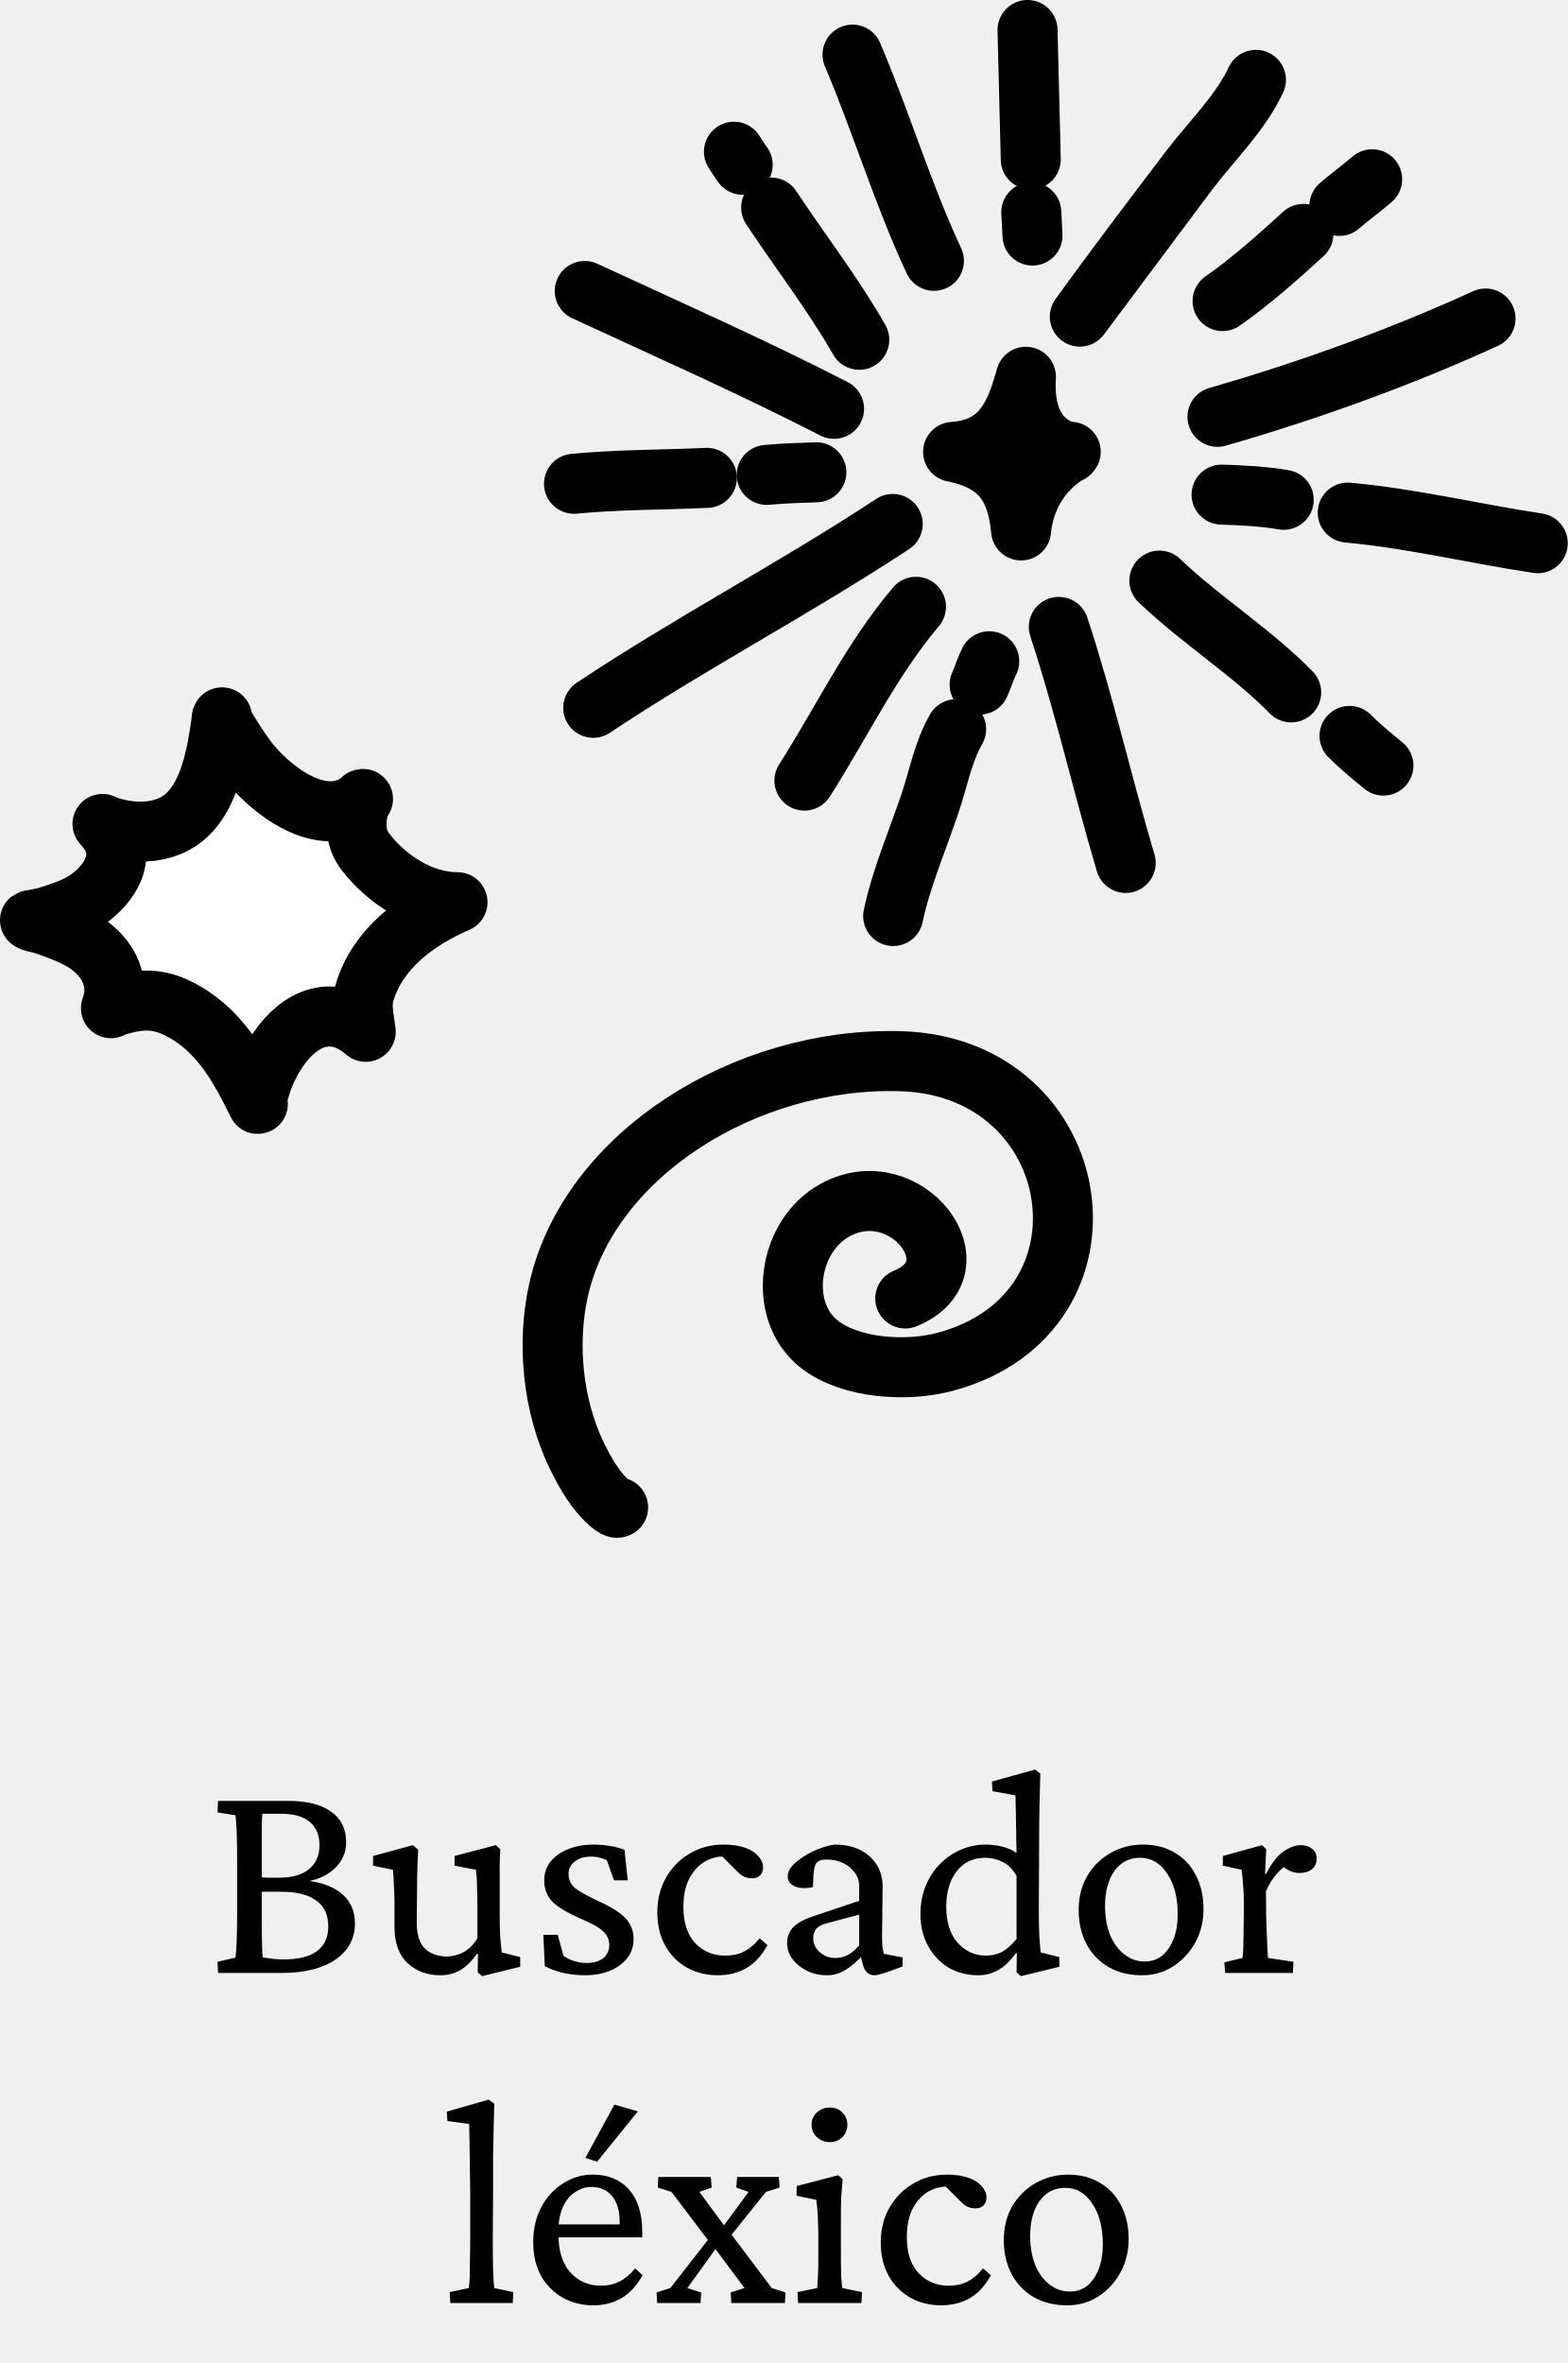
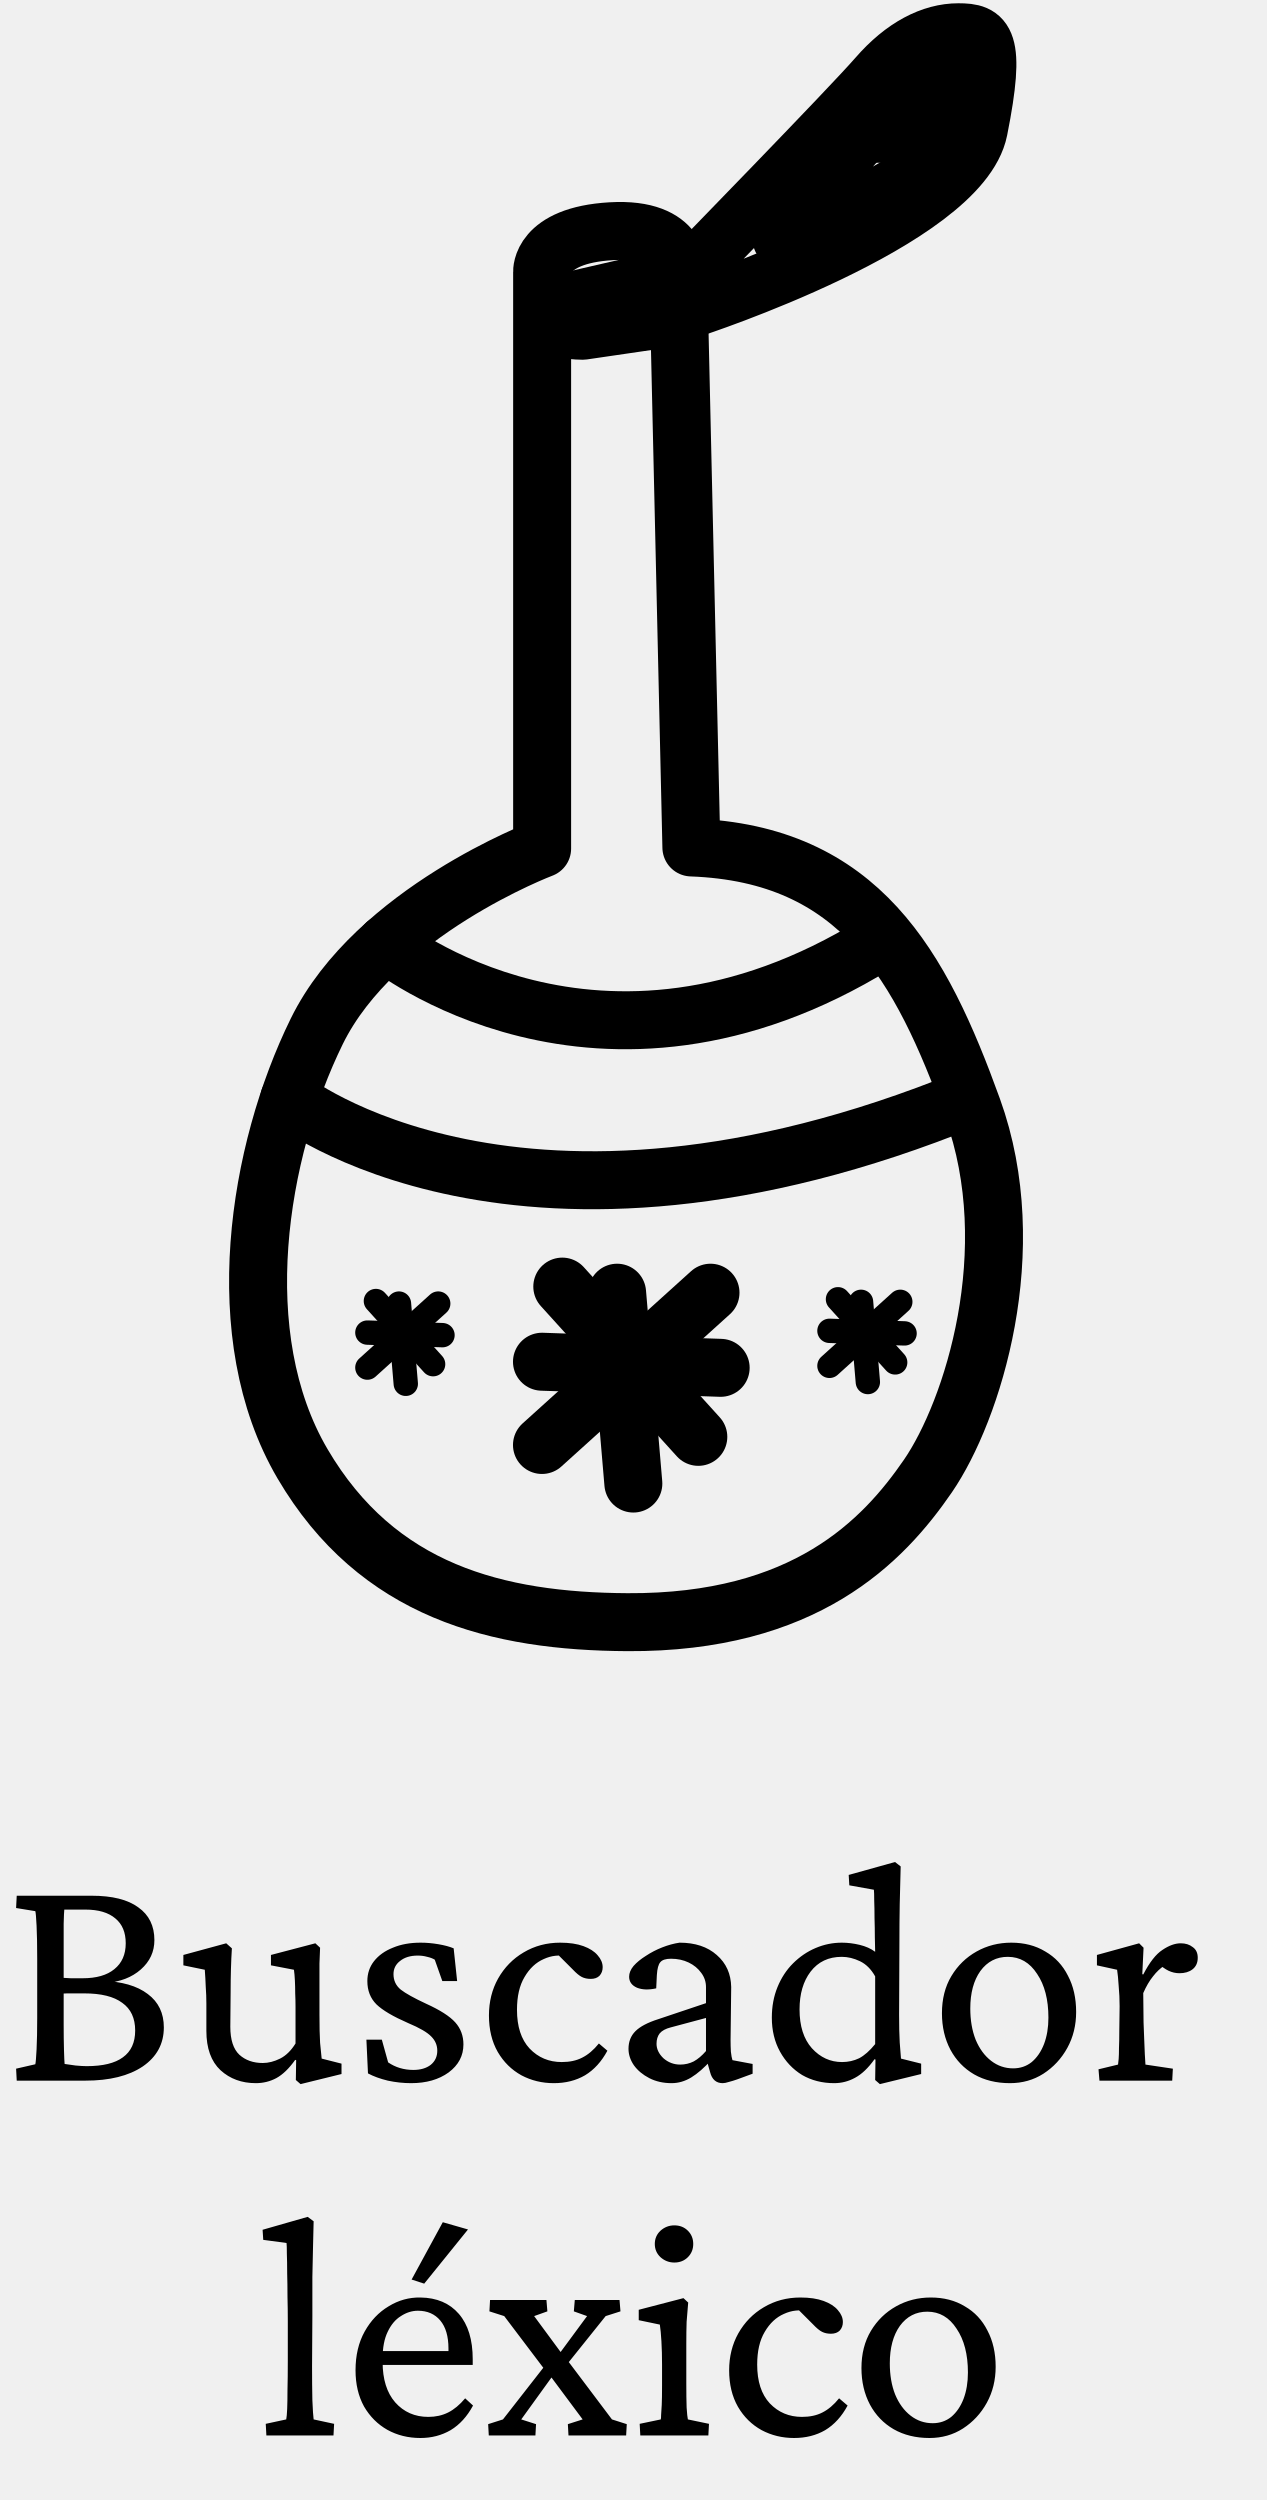
- <svg xmlns="http://www.w3.org/2000/svg" width="209" height="315" viewBox="0 0 209 315" fill="none">
-   <path d="M31.379 260.969C31.431 260.76 31.483 260.148 31.535 259.133C31.587 258.091 31.613 256.789 31.613 255.227V247.883C31.613 246.19 31.587 244.823 31.535 243.781C31.483 242.74 31.431 242.141 31.379 241.984L28.996 241.594L29.074 240.07H38.371C40.923 240.07 42.85 240.552 44.152 241.516C45.48 242.453 46.145 243.807 46.145 245.578C46.145 247.01 45.585 248.221 44.465 249.211C43.345 250.201 41.887 250.76 40.09 250.891L39.621 250.617C42.095 250.695 43.996 251.242 45.324 252.258C46.652 253.247 47.316 254.628 47.316 256.398C47.316 258.43 46.444 260.044 44.699 261.242C42.954 262.414 40.585 263 37.59 263H29.074L28.996 261.516L31.379 260.969ZM34.895 256.086C34.895 257.232 34.908 258.273 34.934 259.211C34.96 260.122 34.986 260.695 35.012 260.93C35.35 260.982 35.806 261.047 36.379 261.125C36.952 261.177 37.408 261.203 37.746 261.203C39.751 261.203 41.249 260.839 42.238 260.109C43.254 259.38 43.762 258.273 43.762 256.789C43.762 255.253 43.228 254.107 42.16 253.352C41.118 252.57 39.543 252.18 37.434 252.18C36.444 252.18 35.754 252.18 35.363 252.18C34.999 252.18 34.673 252.206 34.387 252.258V250.227C34.882 250.253 35.35 250.279 35.793 250.305C36.236 250.305 36.717 250.305 37.238 250.305C38.957 250.305 40.272 249.927 41.184 249.172C42.121 248.417 42.59 247.349 42.59 245.969C42.59 244.615 42.16 243.586 41.301 242.883C40.441 242.154 39.204 241.789 37.59 241.789H34.973C34.947 241.971 34.921 242.557 34.895 243.547C34.895 244.536 34.895 245.643 34.895 246.867V256.086ZM66.887 260.266L69.348 260.891V262.18L64.269 263.43L63.684 262.922L63.723 260.461L63.605 260.422C62.85 261.49 62.069 262.245 61.262 262.688C60.48 263.104 59.634 263.312 58.723 263.312C56.978 263.312 55.52 262.779 54.348 261.711C53.176 260.617 52.59 258.99 52.59 256.828V253.469C52.59 252.74 52.564 252.036 52.512 251.359C52.486 250.656 52.447 249.953 52.395 249.25L49.738 248.703V247.414L55.051 245.969L55.754 246.594C55.702 247.401 55.663 248.26 55.637 249.172C55.611 250.083 55.598 251.034 55.598 252.023L55.559 256.32C55.559 257.935 55.936 259.094 56.691 259.797C57.447 260.474 58.41 260.812 59.582 260.812C60.285 260.812 61.001 260.63 61.73 260.266C62.46 259.901 63.098 259.276 63.645 258.391V253.859C63.645 253.286 63.632 252.727 63.605 252.18C63.605 251.607 63.592 251.073 63.566 250.578C63.54 250.057 63.501 249.615 63.449 249.25L60.598 248.703V247.414L66.106 245.969L66.691 246.516C66.665 247.245 66.639 247.896 66.613 248.469C66.613 249.042 66.613 249.615 66.613 250.188C66.613 250.734 66.613 251.359 66.613 252.062V254.836C66.613 256.268 66.639 257.427 66.691 258.312C66.769 259.172 66.835 259.823 66.887 260.266ZM77.981 263.312C77.017 263.312 76.053 263.208 75.09 263C74.126 262.766 73.306 262.466 72.629 262.102L72.434 257.922H74.348L75.129 260.734C76.04 261.359 77.082 261.672 78.254 261.672C79.139 261.672 79.856 261.464 80.402 261.047C80.949 260.604 81.223 260.018 81.223 259.289C81.223 258.612 80.975 258.026 80.481 257.531C79.986 257.01 79.022 256.451 77.59 255.852C75.741 255.044 74.439 254.276 73.684 253.547C72.928 252.792 72.551 251.828 72.551 250.656C72.551 249.719 72.824 248.898 73.371 248.195C73.944 247.466 74.725 246.906 75.715 246.516C76.704 246.099 77.85 245.891 79.152 245.891C79.882 245.891 80.624 245.956 81.379 246.086C82.134 246.216 82.759 246.385 83.254 246.594L83.684 250.656H81.848L80.91 248C80.65 247.844 80.337 247.727 79.973 247.648C79.608 247.544 79.217 247.492 78.801 247.492C77.889 247.492 77.16 247.714 76.613 248.156C76.066 248.573 75.793 249.12 75.793 249.797C75.793 250.578 76.092 251.216 76.691 251.711C77.29 252.18 78.345 252.766 79.856 253.469C81.574 254.25 82.772 255.018 83.449 255.773C84.126 256.529 84.465 257.44 84.465 258.508C84.465 259.914 83.853 261.073 82.629 261.984C81.405 262.87 79.856 263.312 77.981 263.312ZM95.676 263.312C94.217 263.312 92.876 262.987 91.652 262.336C90.428 261.659 89.452 260.695 88.723 259.445C87.993 258.169 87.629 256.659 87.629 254.914C87.629 253.221 88.007 251.698 88.762 250.344C89.543 248.964 90.598 247.883 91.926 247.102C93.28 246.294 94.79 245.891 96.457 245.891C97.603 245.891 98.566 246.034 99.348 246.32C100.129 246.607 100.715 246.984 101.105 247.453C101.522 247.922 101.73 248.417 101.73 248.938C101.73 249.354 101.6 249.706 101.34 249.992C101.079 250.253 100.715 250.383 100.246 250.383C99.829 250.383 99.465 250.305 99.152 250.148C98.84 249.992 98.462 249.68 98.019 249.211L96.027 247.219L97.434 247.609C96.392 247.375 95.389 247.479 94.426 247.922C93.462 248.339 92.668 249.081 92.043 250.148C91.418 251.19 91.106 252.544 91.106 254.211C91.106 256.294 91.626 257.896 92.668 259.016C93.736 260.135 95.064 260.695 96.652 260.695C97.642 260.695 98.488 260.513 99.191 260.148C99.921 259.784 100.611 259.198 101.262 258.391L102.316 259.289C101.587 260.643 100.663 261.659 99.543 262.336C98.423 262.987 97.134 263.312 95.676 263.312ZM110.285 263.312C109.243 263.312 108.319 263.104 107.512 262.688C106.704 262.271 106.066 261.737 105.598 261.086C105.155 260.435 104.934 259.758 104.934 259.055C104.934 258.169 105.22 257.44 105.793 256.867C106.366 256.294 107.303 255.799 108.605 255.383L114.543 253.391V251.398C114.543 250.747 114.348 250.161 113.957 249.641C113.566 249.094 113.046 248.664 112.395 248.352C111.743 248.039 111.014 247.883 110.207 247.883C109.556 247.883 109.113 248.026 108.879 248.312C108.645 248.573 108.501 249.107 108.449 249.914L108.371 251.555C107.434 251.763 106.639 251.737 105.988 251.477C105.337 251.19 105.012 250.734 105.012 250.109C105.012 249.667 105.194 249.224 105.559 248.781C105.949 248.339 106.457 247.922 107.082 247.531C107.707 247.115 108.384 246.763 109.113 246.477C109.842 246.19 110.559 245.995 111.262 245.891C113.189 245.891 114.725 246.398 115.871 247.414C117.043 248.43 117.642 249.758 117.668 251.398L117.59 257.961C117.59 258.456 117.603 258.938 117.629 259.406C117.681 259.875 117.746 260.227 117.824 260.461L120.324 260.93V262.141L118.41 262.844C118.046 262.974 117.707 263.078 117.395 263.156C117.082 263.26 116.822 263.312 116.613 263.312C115.806 263.312 115.285 262.857 115.051 261.945L114.621 260.422H115.207C114.348 261.385 113.514 262.115 112.707 262.609C111.926 263.078 111.118 263.312 110.285 263.312ZM111.34 261.008C111.939 261.008 112.499 260.878 113.02 260.617C113.54 260.331 114.048 259.901 114.543 259.328V255.227L110.168 256.398C109.543 256.555 109.087 256.802 108.801 257.141C108.54 257.479 108.41 257.909 108.41 258.43C108.41 259.081 108.697 259.68 109.27 260.227C109.868 260.747 110.559 261.008 111.34 261.008ZM136.105 263.43L135.52 262.922L135.559 260.383L135.441 260.344C134.66 261.438 133.853 262.206 133.02 262.648C132.212 263.091 131.353 263.312 130.441 263.312C128.957 263.312 127.629 262.974 126.457 262.297C125.311 261.594 124.4 260.63 123.723 259.406C123.046 258.182 122.707 256.776 122.707 255.188C122.707 253.807 122.941 252.544 123.41 251.398C123.879 250.253 124.517 249.276 125.324 248.469C126.158 247.635 127.095 246.997 128.137 246.555C129.178 246.112 130.259 245.891 131.379 245.891C132.108 245.891 132.85 245.982 133.605 246.164C134.361 246.346 134.999 246.633 135.52 247.023C135.52 246.555 135.507 245.943 135.48 245.188C135.48 244.432 135.467 243.651 135.441 242.844C135.441 242.01 135.428 241.281 135.402 240.656C135.402 240.005 135.389 239.562 135.363 239.328L132.316 238.781L132.238 237.492L137.98 235.891L138.684 236.438C138.632 238.052 138.592 239.615 138.566 241.125C138.54 242.635 138.527 244.211 138.527 245.852L138.488 254.836C138.488 256.164 138.514 257.31 138.566 258.273C138.645 259.211 138.697 259.875 138.723 260.266L141.223 260.891V262.18L136.105 263.43ZM131.418 260.695C132.173 260.695 132.876 260.539 133.527 260.227C134.178 259.888 134.842 259.302 135.52 258.469V250.07C135.025 249.185 134.4 248.56 133.645 248.195C132.889 247.831 132.134 247.648 131.379 247.648C129.738 247.648 128.449 248.26 127.512 249.484C126.6 250.682 126.145 252.245 126.145 254.172C126.145 256.229 126.652 257.831 127.668 258.977C128.71 260.122 129.96 260.695 131.418 260.695ZM152.238 263.312C150.546 263.312 149.061 262.948 147.785 262.219C146.535 261.49 145.559 260.474 144.855 259.172C144.152 257.844 143.801 256.333 143.801 254.641C143.801 252.87 144.191 251.333 144.973 250.031C145.754 248.729 146.796 247.714 148.098 246.984C149.4 246.255 150.832 245.891 152.395 245.891C154.009 245.891 155.415 246.255 156.613 246.984C157.837 247.688 158.775 248.69 159.426 249.992C160.103 251.268 160.441 252.766 160.441 254.484C160.441 256.125 160.077 257.609 159.348 258.938C158.618 260.266 157.629 261.333 156.379 262.141C155.155 262.922 153.775 263.312 152.238 263.312ZM152.629 261.477C153.514 261.477 154.283 261.216 154.934 260.695C155.585 260.148 156.092 259.406 156.457 258.469C156.822 257.505 157.004 256.411 157.004 255.188C157.004 252.948 156.535 251.138 155.598 249.758C154.686 248.352 153.475 247.648 151.965 247.648C150.559 247.648 149.426 248.234 148.566 249.406C147.733 250.578 147.316 252.128 147.316 254.055C147.316 255.513 147.538 256.802 147.98 257.922C148.449 259.042 149.087 259.914 149.895 260.539C150.702 261.164 151.613 261.477 152.629 261.477ZM163.332 263L163.215 261.594L165.637 261.008C165.663 260.878 165.689 260.643 165.715 260.305C165.741 259.966 165.754 259.51 165.754 258.938C165.78 258.365 165.793 257.661 165.793 256.828L165.832 253.781C165.832 252.922 165.793 252.076 165.715 251.242C165.663 250.409 165.598 249.745 165.52 249.25L163.02 248.703V247.414L168.254 245.969L168.801 246.516L168.645 249.797L168.762 249.836C169.543 248.326 170.337 247.31 171.145 246.789C171.952 246.242 172.707 245.969 173.41 245.969C174.009 245.969 174.504 246.125 174.895 246.438C175.311 246.724 175.52 247.167 175.52 247.766C175.52 248.391 175.298 248.872 174.855 249.211C174.439 249.523 173.905 249.68 173.254 249.68C172.785 249.68 172.329 249.576 171.887 249.367C171.47 249.159 171.066 248.872 170.676 248.508L171.379 248.742C170.884 249.055 170.415 249.497 169.973 250.07C169.53 250.617 169.126 251.307 168.762 252.141L168.801 255.773C168.827 256.424 168.853 257.102 168.879 257.805C168.905 258.508 168.931 259.146 168.957 259.719C168.983 260.266 169.009 260.695 169.035 261.008L172.434 261.516L172.355 263H163.332ZM60.031 307L59.953 305.555L62.492 305.008C62.544 304.747 62.583 304.318 62.609 303.719C62.635 303.12 62.648 302.326 62.648 301.336C62.675 300.346 62.688 299.135 62.688 297.703V292.82C62.688 291.831 62.675 290.815 62.648 289.773C62.648 288.732 62.635 287.755 62.609 286.844C62.609 285.906 62.596 285.112 62.57 284.461C62.57 283.784 62.557 283.341 62.531 283.133L59.641 282.742L59.562 281.492L65.148 279.891L65.891 280.438C65.865 281.531 65.838 282.625 65.812 283.719C65.787 284.812 65.76 286.023 65.734 287.352C65.734 288.68 65.734 290.281 65.734 292.156L65.695 298.445C65.695 299.982 65.708 301.375 65.734 302.625C65.787 303.849 65.838 304.643 65.891 305.008L68.43 305.555L68.352 307H60.031ZM79.133 307.312C77.622 307.312 76.255 306.974 75.031 306.297C73.833 305.62 72.87 304.656 72.141 303.406C71.438 302.13 71.086 300.633 71.086 298.914C71.086 297.065 71.463 295.464 72.219 294.109C72.974 292.755 73.963 291.714 75.188 290.984C76.412 290.229 77.727 289.865 79.133 289.891C81.164 289.917 82.753 290.594 83.898 291.922C85.044 293.25 85.617 295.125 85.617 297.547V298.25H73.625V296.531H83.039L82.609 297.039V296.219C82.609 294.708 82.271 293.549 81.594 292.742C80.917 291.935 79.992 291.531 78.82 291.531C78.091 291.531 77.388 291.753 76.711 292.195C76.034 292.612 75.487 293.263 75.07 294.148C74.654 295.008 74.445 296.102 74.445 297.43V297.898C74.445 300.034 74.966 301.701 76.008 302.898C77.076 304.096 78.443 304.695 80.109 304.695C81.021 304.695 81.841 304.513 82.57 304.148C83.299 303.784 84.003 303.198 84.68 302.391L85.656 303.289C84.927 304.643 84.003 305.659 82.883 306.336C81.763 306.987 80.513 307.312 79.133 307.312ZM79.602 288.172L78.039 287.664L81.906 280.555L85.031 281.453L79.602 288.172ZM104.641 307H97.492L97.414 305.594L99.25 305.008L95.383 299.812L94.367 298.602L89.523 292.195L87.688 291.609L87.766 290.203H94.758L94.875 291.609L93.234 292.195L96.516 296.648L97.531 297.898L102.883 305.008L104.719 305.594L104.641 307ZM99.797 292.195L98.156 291.609L98.273 290.203H103.82L103.938 291.609L102.102 292.195L97.531 297.898L95.383 299.812L91.633 305.008L93.469 305.594L93.391 307H87.609L87.531 305.594L89.367 305.008L94.367 298.602L96.516 296.648L99.797 292.195ZM106.398 307L106.32 305.555L108.938 305.008C108.964 304.904 108.977 304.721 108.977 304.461C109.003 304.201 109.029 303.784 109.055 303.211C109.081 302.638 109.094 301.844 109.094 300.828V298.25C109.094 297.182 109.068 296.206 109.016 295.32C108.964 294.435 108.898 293.745 108.82 293.25L106.203 292.703V291.414L111.75 289.969L112.336 290.516C112.258 291.323 112.193 292.117 112.141 292.898C112.115 293.68 112.102 294.591 112.102 295.633V300.555C112.102 301.753 112.115 302.742 112.141 303.523C112.193 304.305 112.245 304.799 112.297 305.008L114.914 305.555L114.836 307H106.398ZM110.617 285.555C109.966 285.555 109.393 285.333 108.898 284.891C108.43 284.448 108.195 283.901 108.195 283.25C108.195 282.599 108.43 282.052 108.898 281.609C109.393 281.167 109.966 280.945 110.617 280.945C111.294 280.945 111.854 281.167 112.297 281.609C112.74 282.052 112.961 282.599 112.961 283.25C112.961 283.901 112.74 284.448 112.297 284.891C111.854 285.333 111.294 285.555 110.617 285.555ZM125.461 307.312C124.003 307.312 122.661 306.987 121.438 306.336C120.214 305.659 119.237 304.695 118.508 303.445C117.779 302.169 117.414 300.659 117.414 298.914C117.414 297.221 117.792 295.698 118.547 294.344C119.328 292.964 120.383 291.883 121.711 291.102C123.065 290.294 124.576 289.891 126.242 289.891C127.388 289.891 128.352 290.034 129.133 290.32C129.914 290.607 130.5 290.984 130.891 291.453C131.307 291.922 131.516 292.417 131.516 292.938C131.516 293.354 131.385 293.706 131.125 293.992C130.865 294.253 130.5 294.383 130.031 294.383C129.615 294.383 129.25 294.305 128.938 294.148C128.625 293.992 128.247 293.68 127.805 293.211L125.812 291.219L127.219 291.609C126.177 291.375 125.174 291.479 124.211 291.922C123.247 292.339 122.453 293.081 121.828 294.148C121.203 295.19 120.891 296.544 120.891 298.211C120.891 300.294 121.411 301.896 122.453 303.016C123.521 304.135 124.849 304.695 126.438 304.695C127.427 304.695 128.273 304.513 128.977 304.148C129.706 303.784 130.396 303.198 131.047 302.391L132.102 303.289C131.372 304.643 130.448 305.659 129.328 306.336C128.208 306.987 126.919 307.312 125.461 307.312ZM142.258 307.312C140.565 307.312 139.081 306.948 137.805 306.219C136.555 305.49 135.578 304.474 134.875 303.172C134.172 301.844 133.82 300.333 133.82 298.641C133.82 296.87 134.211 295.333 134.992 294.031C135.773 292.729 136.815 291.714 138.117 290.984C139.419 290.255 140.852 289.891 142.414 289.891C144.029 289.891 145.435 290.255 146.633 290.984C147.857 291.688 148.794 292.69 149.445 293.992C150.122 295.268 150.461 296.766 150.461 298.484C150.461 300.125 150.096 301.609 149.367 302.938C148.638 304.266 147.648 305.333 146.398 306.141C145.174 306.922 143.794 307.312 142.258 307.312ZM142.648 305.477C143.534 305.477 144.302 305.216 144.953 304.695C145.604 304.148 146.112 303.406 146.477 302.469C146.841 301.505 147.023 300.411 147.023 299.188C147.023 296.948 146.555 295.138 145.617 293.758C144.706 292.352 143.495 291.648 141.984 291.648C140.578 291.648 139.445 292.234 138.586 293.406C137.753 294.578 137.336 296.128 137.336 298.055C137.336 299.513 137.557 300.802 138 301.922C138.469 303.042 139.107 303.914 139.914 304.539C140.721 305.164 141.633 305.477 142.648 305.477Z" fill="black" />
-   <path d="M82.403 200.948C82.045 201.297 80.621 199.786 80.472 199.626C78.975 198.019 77.804 195.929 76.889 194.036C73.667 187.367 72.874 179.051 74.461 171.966C78.493 153.974 99.314 140.858 120.068 141.462C145.082 142.19 150.141 175.054 126.031 181.527C120.843 182.921 113.329 182.441 109.179 179.153C103.586 174.721 105.026 164.74 111.348 161.3C120.839 156.135 130.618 169.064 120.682 173.093" stroke="black" stroke-width="8" stroke-miterlimit="1.5" stroke-linecap="round" stroke-linejoin="round" />
-   <path fill-rule="evenodd" clip-rule="evenodd" d="M60.989 120.274C55.36 122.718 50.317 126.567 48.611 132.28C48.052 134.151 48.553 135.715 48.754 137.544C44.462 133.816 40.058 135.537 37.062 139.943C36.068 141.404 35.311 142.945 34.791 144.58C34.598 145.186 34.408 145.794 34.315 146.42C34.282 146.654 34.45 147.345 34.343 147.127C31.923 142.225 29.194 137.041 23.572 134.347C21.26 133.239 19.124 133.131 16.621 133.787C16.33 133.862 14.75 134.205 14.784 134.397C16.241 130.603 14.147 126.972 10.243 125.001C8.864 124.305 7.409 123.769 5.931 123.255C5.324 123.045 3.706 122.806 4.15 122.63C3.369 122.818 5.874 122.329 6.144 122.244C7.77 121.738 9.604 121.155 11.039 120.312C13.739 118.728 17.968 114.351 13.663 109.837C13.663 109.837 14.418 110.164 14.564 110.209C15.288 110.428 16.002 110.598 16.758 110.714C19.009 111.062 21.409 110.838 23.372 109.768C28.066 107.21 28.974 99.982 29.601 95.628C29.35 95.899 30 96.794 30.117 96.991C30.97 98.433 31.88 99.853 32.894 101.216C35.656 104.925 43.069 111.129 48.391 106.506C48.038 106.423 47.691 108.251 47.652 108.474C47.334 110.283 47.554 112.06 48.757 113.605C51.561 117.206 56.134 120.274 60.989 120.274Z" fill="white" stroke="black" stroke-width="8" stroke-miterlimit="1.5" stroke-linecap="round" stroke-linejoin="round" />
-   <path d="M136.124 70.708C136.518 66.593 138.586 62.795 142.507 60.369C137.491 58.858 136.51 54.388 136.767 50.226C135.389 55.142 133.69 59.79 127.062 60.237C133.536 61.519 135.597 65.111 136.124 70.708Z" fill="white" />
-   <path d="M142.743 60.226C138.669 62.644 136.526 66.512 136.124 70.708C135.597 65.111 133.536 61.519 127.062 60.237C133.69 59.79 135.389 55.142 136.767 50.226C136.508 54.412 137.503 58.909 142.592 60.395" stroke="black" stroke-width="8" stroke-miterlimit="1.5" stroke-linecap="round" stroke-linejoin="round" />
-   <path d="M97.846 20.226C98.23 20.8 98.579 21.413 99.009 21.962" stroke="black" stroke-width="8" stroke-miterlimit="1.5" stroke-linecap="round" stroke-linejoin="round" />
-   <path d="M102.805 27.672C106.675 33.525 111.105 39.247 114.55 45.293" stroke="black" stroke-width="8" stroke-miterlimit="1.5" stroke-linecap="round" stroke-linejoin="round" />
-   <path d="M113.651 7.283C117.509 16.343 120.328 25.823 124.504 34.768" stroke="black" stroke-width="8" stroke-miterlimit="1.5" stroke-linecap="round" stroke-linejoin="round" />
-   <path d="M136.982 4C137.132 9.751 137.272 15.502 137.415 21.251" stroke="black" stroke-width="8" stroke-miterlimit="1.5" stroke-linecap="round" stroke-linejoin="round" />
-   <path d="M137.482 28.292C137.559 29.327 137.575 30.363 137.643 31.398" stroke="black" stroke-width="8" stroke-miterlimit="1.5" stroke-linecap="round" stroke-linejoin="round" />
-   <path d="M167.431 10.647C165.318 15.142 161.579 18.697 158.542 22.692M158.541 22.69C153.616 29.166 148.712 35.633 143.953 42.206L158.541 22.69Z" stroke="black" stroke-width="8" stroke-miterlimit="1.5" stroke-linecap="round" stroke-linejoin="round" />
-   <path d="M162.985 40.133C166.79 37.475 170.386 34.251 173.759 31.183" stroke="black" stroke-width="8" stroke-miterlimit="1.5" stroke-linecap="round" stroke-linejoin="round" />
-   <path d="M178.556 27.447C179.974 26.228 181.501 25.114 182.922 23.897" stroke="black" stroke-width="8" stroke-miterlimit="1.5" stroke-linecap="round" stroke-linejoin="round" />
-   <path d="M198.039 42.46C186.904 47.569 174.332 52.118 162.306 55.565" stroke="black" stroke-width="8" stroke-miterlimit="1.5" stroke-linecap="round" stroke-linejoin="round" />
-   <path d="M111.188 54.496C100.299 48.905 89.102 43.952 77.954 38.79" stroke="black" stroke-width="8" stroke-miterlimit="1.5" stroke-linecap="round" stroke-linejoin="round" />
-   <path d="M108.831 62.959C106.62 63.026 104.416 63.103 102.216 63.305" stroke="black" stroke-width="8" stroke-miterlimit="1.5" stroke-linecap="round" stroke-linejoin="round" />
-   <path d="M94.237 63.702C88.352 63.974 82.379 63.923 76.522 64.488" stroke="black" stroke-width="8" stroke-miterlimit="1.5" stroke-linecap="round" stroke-linejoin="round" />
-   <path d="M162.853 65.936C165.498 66.012 168.503 66.162 171.133 66.628" stroke="black" stroke-width="8" stroke-miterlimit="1.5" stroke-linecap="round" stroke-linejoin="round" />
-   <path d="M179.671 68.332C188.23 69.113 196.561 71.143 205.001 72.412" stroke="black" stroke-width="8" stroke-miterlimit="1.5" stroke-linecap="round" stroke-linejoin="round" />
-   <path d="M119.01 69.848C106.003 78.42 92.056 85.713 79.086 94.354" stroke="black" stroke-width="8" stroke-miterlimit="1.5" stroke-linecap="round" stroke-linejoin="round" />
-   <path d="M122.111 80.891C116.085 88.013 112.161 96.376 107.238 104.057" stroke="black" stroke-width="8" stroke-miterlimit="1.5" stroke-linecap="round" stroke-linejoin="round" />
-   <path d="M119.074 122.111C120.159 116.999 122.343 111.97 124.014 106.991C125.1 103.754 125.721 100.249 127.462 97.209" stroke="black" stroke-width="8" stroke-miterlimit="1.5" stroke-linecap="round" stroke-linejoin="round" />
-   <path d="M130.597 91.262C131.068 90.239 131.367 89.157 131.878 88.15" stroke="black" stroke-width="8" stroke-miterlimit="1.5" stroke-linecap="round" stroke-linejoin="round" />
-   <path d="M141.154 83.572C144.574 93.936 146.956 104.583 150.07 115.033" stroke="black" stroke-width="8" stroke-miterlimit="1.5" stroke-linecap="round" stroke-linejoin="round" />
-   <path d="M154.559 77.4C160.04 82.652 166.868 86.924 172.13 92.298" stroke="black" stroke-width="8" stroke-miterlimit="1.5" stroke-linecap="round" stroke-linejoin="round" />
-   <path d="M179.909 98.1C181.287 99.488 182.888 100.803 184.425 102.056" stroke="black" stroke-width="8" stroke-miterlimit="1.5" stroke-linecap="round" stroke-linejoin="round" />
+ <svg xmlns="http://www.w3.org/2000/svg" width="157" height="310" viewBox="0 0 157 310" fill="none">
+   <path d="M4.379 255.969C4.431 255.76 4.483 255.148 4.535 254.133C4.587 253.091 4.613 251.789 4.613 250.227V242.883C4.613 241.19 4.587 239.823 4.535 238.781C4.483 237.74 4.431 237.141 4.379 236.984L1.996 236.594L2.074 235.07H11.371C13.923 235.07 15.85 235.552 17.152 236.516C18.48 237.453 19.145 238.807 19.145 240.578C19.145 242.01 18.585 243.221 17.465 244.211C16.345 245.201 14.887 245.76 13.09 245.891L12.621 245.617C15.095 245.695 16.996 246.242 18.324 247.258C19.652 248.247 20.316 249.628 20.316 251.398C20.316 253.43 19.444 255.044 17.699 256.242C15.954 257.414 13.585 258 10.59 258H2.074L1.996 256.516L4.379 255.969ZM7.895 251.086C7.895 252.232 7.908 253.273 7.934 254.211C7.96 255.122 7.986 255.695 8.012 255.93C8.35 255.982 8.806 256.047 9.379 256.125C9.952 256.177 10.408 256.203 10.746 256.203C12.751 256.203 14.249 255.839 15.238 255.109C16.254 254.38 16.762 253.273 16.762 251.789C16.762 250.253 16.228 249.107 15.16 248.352C14.118 247.57 12.543 247.18 10.434 247.18C9.444 247.18 8.754 247.18 8.363 247.18C7.999 247.18 7.673 247.206 7.387 247.258V245.227C7.882 245.253 8.35 245.279 8.793 245.305C9.236 245.305 9.717 245.305 10.238 245.305C11.957 245.305 13.272 244.927 14.184 244.172C15.121 243.417 15.59 242.349 15.59 240.969C15.59 239.615 15.16 238.586 14.301 237.883C13.441 237.154 12.204 236.789 10.59 236.789H7.973C7.947 236.971 7.921 237.557 7.895 238.547C7.895 239.536 7.895 240.643 7.895 241.867V251.086ZM39.887 255.266L42.348 255.891V257.18L37.27 258.43L36.684 257.922L36.723 255.461L36.605 255.422C35.85 256.49 35.069 257.245 34.262 257.688C33.48 258.104 32.634 258.312 31.723 258.312C29.978 258.312 28.52 257.779 27.348 256.711C26.176 255.617 25.59 253.99 25.59 251.828V248.469C25.59 247.74 25.564 247.036 25.512 246.359C25.486 245.656 25.447 244.953 25.395 244.25L22.738 243.703V242.414L28.051 240.969L28.754 241.594C28.702 242.401 28.663 243.26 28.637 244.172C28.611 245.083 28.598 246.034 28.598 247.023L28.559 251.32C28.559 252.935 28.936 254.094 29.691 254.797C30.447 255.474 31.41 255.812 32.582 255.812C33.285 255.812 34.001 255.63 34.73 255.266C35.46 254.901 36.098 254.276 36.645 253.391V248.859C36.645 248.286 36.632 247.727 36.605 247.18C36.605 246.607 36.592 246.073 36.566 245.578C36.54 245.057 36.501 244.615 36.449 244.25L33.598 243.703V242.414L39.105 240.969L39.691 241.516C39.665 242.245 39.639 242.896 39.613 243.469C39.613 244.042 39.613 244.615 39.613 245.188C39.613 245.734 39.613 246.359 39.613 247.062V249.836C39.613 251.268 39.639 252.427 39.691 253.312C39.77 254.172 39.835 254.823 39.887 255.266ZM50.98 258.312C50.017 258.312 49.053 258.208 48.09 258C47.126 257.766 46.306 257.466 45.629 257.102L45.434 252.922H47.348L48.129 255.734C49.04 256.359 50.082 256.672 51.254 256.672C52.139 256.672 52.855 256.464 53.402 256.047C53.949 255.604 54.223 255.018 54.223 254.289C54.223 253.612 53.975 253.026 53.48 252.531C52.986 252.01 52.022 251.451 50.59 250.852C48.741 250.044 47.439 249.276 46.684 248.547C45.928 247.792 45.551 246.828 45.551 245.656C45.551 244.719 45.824 243.898 46.371 243.195C46.944 242.466 47.725 241.906 48.715 241.516C49.704 241.099 50.85 240.891 52.152 240.891C52.882 240.891 53.624 240.956 54.379 241.086C55.134 241.216 55.759 241.385 56.254 241.594L56.684 245.656H54.848L53.91 243C53.65 242.844 53.337 242.727 52.973 242.648C52.608 242.544 52.217 242.492 51.801 242.492C50.889 242.492 50.16 242.714 49.613 243.156C49.066 243.573 48.793 244.12 48.793 244.797C48.793 245.578 49.092 246.216 49.691 246.711C50.29 247.18 51.345 247.766 52.855 248.469C54.574 249.25 55.772 250.018 56.449 250.773C57.126 251.529 57.465 252.44 57.465 253.508C57.465 254.914 56.853 256.073 55.629 256.984C54.405 257.87 52.855 258.312 50.98 258.312ZM68.676 258.312C67.217 258.312 65.876 257.987 64.652 257.336C63.428 256.659 62.452 255.695 61.723 254.445C60.993 253.169 60.629 251.659 60.629 249.914C60.629 248.221 61.007 246.698 61.762 245.344C62.543 243.964 63.598 242.883 64.926 242.102C66.28 241.294 67.79 240.891 69.457 240.891C70.603 240.891 71.566 241.034 72.348 241.32C73.129 241.607 73.715 241.984 74.106 242.453C74.522 242.922 74.731 243.417 74.731 243.938C74.731 244.354 74.6 244.706 74.34 244.992C74.079 245.253 73.715 245.383 73.246 245.383C72.829 245.383 72.465 245.305 72.152 245.148C71.84 244.992 71.462 244.68 71.019 244.211L69.027 242.219L70.434 242.609C69.392 242.375 68.389 242.479 67.426 242.922C66.462 243.339 65.668 244.081 65.043 245.148C64.418 246.19 64.106 247.544 64.106 249.211C64.106 251.294 64.626 252.896 65.668 254.016C66.736 255.135 68.064 255.695 69.652 255.695C70.642 255.695 71.488 255.513 72.191 255.148C72.921 254.784 73.611 254.198 74.262 253.391L75.316 254.289C74.587 255.643 73.663 256.659 72.543 257.336C71.423 257.987 70.134 258.312 68.676 258.312ZM83.285 258.312C82.243 258.312 81.319 258.104 80.512 257.688C79.704 257.271 79.066 256.737 78.598 256.086C78.155 255.435 77.934 254.758 77.934 254.055C77.934 253.169 78.22 252.44 78.793 251.867C79.366 251.294 80.303 250.799 81.606 250.383L87.543 248.391V246.398C87.543 245.747 87.348 245.161 86.957 244.641C86.566 244.094 86.046 243.664 85.394 243.352C84.743 243.039 84.014 242.883 83.207 242.883C82.556 242.883 82.113 243.026 81.879 243.312C81.644 243.573 81.501 244.107 81.449 244.914L81.371 246.555C80.434 246.763 79.639 246.737 78.988 246.477C78.337 246.19 78.012 245.734 78.012 245.109C78.012 244.667 78.194 244.224 78.559 243.781C78.949 243.339 79.457 242.922 80.082 242.531C80.707 242.115 81.384 241.763 82.113 241.477C82.842 241.19 83.559 240.995 84.262 240.891C86.189 240.891 87.725 241.398 88.871 242.414C90.043 243.43 90.642 244.758 90.668 246.398L90.59 252.961C90.59 253.456 90.603 253.938 90.629 254.406C90.681 254.875 90.746 255.227 90.824 255.461L93.324 255.93V257.141L91.41 257.844C91.046 257.974 90.707 258.078 90.394 258.156C90.082 258.26 89.822 258.312 89.613 258.312C88.806 258.312 88.285 257.857 88.051 256.945L87.621 255.422H88.207C87.348 256.385 86.514 257.115 85.707 257.609C84.926 258.078 84.118 258.312 83.285 258.312ZM84.34 256.008C84.939 256.008 85.499 255.878 86.019 255.617C86.54 255.331 87.048 254.901 87.543 254.328V250.227L83.168 251.398C82.543 251.555 82.087 251.802 81.801 252.141C81.54 252.479 81.41 252.909 81.41 253.43C81.41 254.081 81.697 254.68 82.269 255.227C82.868 255.747 83.559 256.008 84.34 256.008ZM109.105 258.43L108.52 257.922L108.559 255.383L108.441 255.344C107.66 256.438 106.853 257.206 106.02 257.648C105.212 258.091 104.353 258.312 103.441 258.312C101.957 258.312 100.629 257.974 99.457 257.297C98.311 256.594 97.4 255.63 96.723 254.406C96.046 253.182 95.707 251.776 95.707 250.188C95.707 248.807 95.941 247.544 96.41 246.398C96.879 245.253 97.517 244.276 98.324 243.469C99.158 242.635 100.095 241.997 101.137 241.555C102.178 241.112 103.259 240.891 104.379 240.891C105.108 240.891 105.85 240.982 106.605 241.164C107.361 241.346 107.999 241.633 108.52 242.023C108.52 241.555 108.507 240.943 108.48 240.188C108.48 239.432 108.467 238.651 108.441 237.844C108.441 237.01 108.428 236.281 108.402 235.656C108.402 235.005 108.389 234.562 108.363 234.328L105.316 233.781L105.238 232.492L110.98 230.891L111.684 231.438C111.632 233.052 111.592 234.615 111.566 236.125C111.54 237.635 111.527 239.211 111.527 240.852L111.488 249.836C111.488 251.164 111.514 252.31 111.566 253.273C111.645 254.211 111.697 254.875 111.723 255.266L114.223 255.891V257.18L109.105 258.43ZM104.418 255.695C105.173 255.695 105.876 255.539 106.527 255.227C107.178 254.888 107.842 254.302 108.52 253.469V245.07C108.025 244.185 107.4 243.56 106.645 243.195C105.889 242.831 105.134 242.648 104.379 242.648C102.738 242.648 101.449 243.26 100.512 244.484C99.6 245.682 99.144 247.245 99.144 249.172C99.144 251.229 99.652 252.831 100.668 253.977C101.71 255.122 102.96 255.695 104.418 255.695ZM125.238 258.312C123.546 258.312 122.061 257.948 120.785 257.219C119.535 256.49 118.559 255.474 117.855 254.172C117.152 252.844 116.801 251.333 116.801 249.641C116.801 247.87 117.191 246.333 117.973 245.031C118.754 243.729 119.796 242.714 121.098 241.984C122.4 241.255 123.832 240.891 125.395 240.891C127.009 240.891 128.415 241.255 129.613 241.984C130.837 242.688 131.775 243.69 132.426 244.992C133.103 246.268 133.441 247.766 133.441 249.484C133.441 251.125 133.077 252.609 132.348 253.938C131.618 255.266 130.629 256.333 129.379 257.141C128.155 257.922 126.775 258.312 125.238 258.312ZM125.629 256.477C126.514 256.477 127.283 256.216 127.934 255.695C128.585 255.148 129.092 254.406 129.457 253.469C129.822 252.505 130.004 251.411 130.004 250.188C130.004 247.948 129.535 246.138 128.598 244.758C127.686 243.352 126.475 242.648 124.965 242.648C123.559 242.648 122.426 243.234 121.566 244.406C120.733 245.578 120.316 247.128 120.316 249.055C120.316 250.513 120.538 251.802 120.98 252.922C121.449 254.042 122.087 254.914 122.895 255.539C123.702 256.164 124.613 256.477 125.629 256.477ZM136.332 258L136.215 256.594L138.637 256.008C138.663 255.878 138.689 255.643 138.715 255.305C138.741 254.966 138.754 254.51 138.754 253.938C138.78 253.365 138.793 252.661 138.793 251.828L138.832 248.781C138.832 247.922 138.793 247.076 138.715 246.242C138.663 245.409 138.598 244.745 138.52 244.25L136.02 243.703V242.414L141.254 240.969L141.801 241.516L141.645 244.797L141.762 244.836C142.543 243.326 143.337 242.31 144.145 241.789C144.952 241.242 145.707 240.969 146.41 240.969C147.009 240.969 147.504 241.125 147.895 241.438C148.311 241.724 148.52 242.167 148.52 242.766C148.52 243.391 148.298 243.872 147.855 244.211C147.439 244.523 146.905 244.68 146.254 244.68C145.785 244.68 145.329 244.576 144.887 244.367C144.47 244.159 144.066 243.872 143.676 243.508L144.379 243.742C143.884 244.055 143.415 244.497 142.973 245.07C142.53 245.617 142.126 246.307 141.762 247.141L141.801 250.773C141.827 251.424 141.853 252.102 141.879 252.805C141.905 253.508 141.931 254.146 141.957 254.719C141.983 255.266 142.009 255.695 142.035 256.008L145.434 256.516L145.355 258H136.332ZM33.031 302L32.953 300.555L35.492 300.008C35.544 299.747 35.583 299.318 35.609 298.719C35.635 298.12 35.648 297.326 35.648 296.336C35.675 295.346 35.688 294.135 35.688 292.703V287.82C35.688 286.831 35.675 285.815 35.648 284.773C35.648 283.732 35.635 282.755 35.609 281.844C35.609 280.906 35.596 280.112 35.57 279.461C35.57 278.784 35.557 278.341 35.531 278.133L32.641 277.742L32.562 276.492L38.148 274.891L38.891 275.438C38.865 276.531 38.839 277.625 38.812 278.719C38.786 279.812 38.76 281.023 38.734 282.352C38.734 283.68 38.734 285.281 38.734 287.156L38.695 293.445C38.695 294.982 38.708 296.375 38.734 297.625C38.786 298.849 38.839 299.643 38.891 300.008L41.43 300.555L41.352 302H33.031ZM52.133 302.312C50.622 302.312 49.255 301.974 48.031 301.297C46.833 300.62 45.87 299.656 45.141 298.406C44.438 297.13 44.086 295.633 44.086 293.914C44.086 292.065 44.464 290.464 45.219 289.109C45.974 287.755 46.964 286.714 48.188 285.984C49.411 285.229 50.727 284.865 52.133 284.891C54.164 284.917 55.753 285.594 56.898 286.922C58.044 288.25 58.617 290.125 58.617 292.547V293.25H46.625V291.531H56.039L55.609 292.039V291.219C55.609 289.708 55.271 288.549 54.594 287.742C53.917 286.935 52.992 286.531 51.82 286.531C51.091 286.531 50.388 286.753 49.711 287.195C49.034 287.612 48.487 288.263 48.07 289.148C47.654 290.008 47.445 291.102 47.445 292.43V292.898C47.445 295.034 47.966 296.701 49.008 297.898C50.075 299.096 51.443 299.695 53.109 299.695C54.021 299.695 54.841 299.513 55.57 299.148C56.3 298.784 57.003 298.198 57.68 297.391L58.656 298.289C57.927 299.643 57.003 300.659 55.883 301.336C54.763 301.987 53.513 302.312 52.133 302.312ZM52.602 283.172L51.039 282.664L54.906 275.555L58.031 276.453L52.602 283.172ZM77.641 302H70.492L70.414 300.594L72.25 300.008L68.383 294.812L67.367 293.602L62.523 287.195L60.688 286.609L60.766 285.203H67.758L67.875 286.609L66.234 287.195L69.516 291.648L70.531 292.898L75.883 300.008L77.719 300.594L77.641 302ZM72.797 287.195L71.156 286.609L71.273 285.203H76.82L76.938 286.609L75.102 287.195L70.531 292.898L68.383 294.812L64.633 300.008L66.469 300.594L66.391 302H60.609L60.531 300.594L62.367 300.008L67.367 293.602L69.516 291.648L72.797 287.195ZM79.398 302L79.32 300.555L81.938 300.008C81.963 299.904 81.977 299.721 81.977 299.461C82.003 299.201 82.029 298.784 82.055 298.211C82.081 297.638 82.094 296.844 82.094 295.828V293.25C82.094 292.182 82.068 291.206 82.016 290.32C81.963 289.435 81.898 288.745 81.82 288.25L79.203 287.703V286.414L84.75 284.969L85.336 285.516C85.258 286.323 85.193 287.117 85.141 287.898C85.115 288.68 85.102 289.591 85.102 290.633V295.555C85.102 296.753 85.115 297.742 85.141 298.523C85.193 299.305 85.245 299.799 85.297 300.008L87.914 300.555L87.836 302H79.398ZM83.617 280.555C82.966 280.555 82.393 280.333 81.898 279.891C81.43 279.448 81.195 278.901 81.195 278.25C81.195 277.599 81.43 277.052 81.898 276.609C82.393 276.167 82.966 275.945 83.617 275.945C84.294 275.945 84.854 276.167 85.297 276.609C85.74 277.052 85.961 277.599 85.961 278.25C85.961 278.901 85.74 279.448 85.297 279.891C84.854 280.333 84.294 280.555 83.617 280.555ZM98.461 302.312C97.003 302.312 95.662 301.987 94.438 301.336C93.213 300.659 92.237 299.695 91.508 298.445C90.779 297.169 90.414 295.659 90.414 293.914C90.414 292.221 90.792 290.698 91.547 289.344C92.328 287.964 93.383 286.883 94.711 286.102C96.065 285.294 97.576 284.891 99.242 284.891C100.388 284.891 101.352 285.034 102.133 285.32C102.914 285.607 103.5 285.984 103.891 286.453C104.307 286.922 104.516 287.417 104.516 287.938C104.516 288.354 104.385 288.706 104.125 288.992C103.865 289.253 103.5 289.383 103.031 289.383C102.615 289.383 102.25 289.305 101.938 289.148C101.625 288.992 101.247 288.68 100.805 288.211L98.812 286.219L100.219 286.609C99.177 286.375 98.174 286.479 97.211 286.922C96.247 287.339 95.453 288.081 94.828 289.148C94.203 290.19 93.891 291.544 93.891 293.211C93.891 295.294 94.412 296.896 95.453 298.016C96.521 299.135 97.849 299.695 99.438 299.695C100.427 299.695 101.273 299.513 101.977 299.148C102.706 298.784 103.396 298.198 104.047 297.391L105.102 298.289C104.372 299.643 103.448 300.659 102.328 301.336C101.208 301.987 99.919 302.312 98.461 302.312ZM115.258 302.312C113.565 302.312 112.081 301.948 110.805 301.219C109.555 300.49 108.578 299.474 107.875 298.172C107.172 296.844 106.82 295.333 106.82 293.641C106.82 291.87 107.211 290.333 107.992 289.031C108.773 287.729 109.815 286.714 111.117 285.984C112.419 285.255 113.852 284.891 115.414 284.891C117.029 284.891 118.435 285.255 119.633 285.984C120.857 286.688 121.794 287.69 122.445 288.992C123.122 290.268 123.461 291.766 123.461 293.484C123.461 295.125 123.096 296.609 122.367 297.938C121.638 299.266 120.648 300.333 119.398 301.141C118.174 301.922 116.794 302.312 115.258 302.312ZM115.648 300.477C116.534 300.477 117.302 300.216 117.953 299.695C118.604 299.148 119.112 298.406 119.477 297.469C119.841 296.505 120.023 295.411 120.023 294.188C120.023 291.948 119.555 290.138 118.617 288.758C117.706 287.352 116.495 286.648 114.984 286.648C113.578 286.648 112.445 287.234 111.586 288.406C110.753 289.578 110.336 291.128 110.336 293.055C110.336 294.513 110.557 295.802 111 296.922C111.469 298.042 112.107 298.914 112.914 299.539C113.721 300.164 114.633 300.477 115.648 300.477Z" fill="black" />
+   <path d="M67.224 33.711V105.224C67.224 105.224 46.573 113.018 39.277 127.889C31.982 142.76 28.203 165.648 37.515 181.51C46.827 197.371 61.678 201.056 77.8 201.15C99.831 201.277 109.525 191.09 115.065 183.023C120.604 174.955 126.962 155.03 120.604 137.45C114.183 119.699 106.63 105.849 85.732 105.084L84.094 33.703C84.094 33.703 84.599 28.163 75.783 28.673C66.968 29.182 67.224 33.711 67.224 33.711Z" stroke="black" stroke-width="7.188" stroke-linecap="round" stroke-linejoin="round" />
+   <path d="M35.857 136.251C35.857 136.251 64.329 158.978 120.054 136.251" stroke="black" stroke-width="7.188" stroke-linecap="round" stroke-linejoin="round" />
+   <path d="M76.52 160.294L78.535 183.961" stroke="black" stroke-width="7.188" stroke-linecap="round" stroke-linejoin="round" />
+   <path d="M69.724 159.538L86.591 178.17" stroke="black" stroke-width="7.188" stroke-linecap="round" stroke-linejoin="round" />
+   <path d="M67.204 179.178L88.102 160.294" stroke="black" stroke-width="7.188" stroke-linecap="round" stroke-linejoin="round" />
+   <path d="M67.204 168.854L89.362 169.611" stroke="black" stroke-width="7.188" stroke-linecap="round" stroke-linejoin="round" />
+   <path d="M106.768 161.425L107.614 171.373" stroke="black" stroke-width="3.021" stroke-linecap="round" stroke-linejoin="round" />
+   <path d="M103.91 161.108L111.002 168.939" stroke="black" stroke-width="3.021" stroke-linecap="round" stroke-linejoin="round" />
+   <path d="M102.852 169.364L111.636 161.425" stroke="black" stroke-width="3.021" stroke-linecap="round" stroke-linejoin="round" />
+   <path d="M102.852 165.022L112.166 165.342" stroke="black" stroke-width="3.021" stroke-linecap="round" stroke-linejoin="round" />
+   <path d="M49.471 161.644L50.317 171.592" stroke="black" stroke-width="3.021" stroke-linecap="round" stroke-linejoin="round" />
+   <path d="M46.612 161.327L53.705 169.158" stroke="black" stroke-width="3.021" stroke-linecap="round" stroke-linejoin="round" />
+   <path d="M45.555 169.582L54.34 161.644" stroke="black" stroke-width="3.021" stroke-linecap="round" stroke-linejoin="round" />
+   <path d="M45.555 165.241L54.869 165.56" stroke="black" stroke-width="3.021" stroke-linecap="round" stroke-linejoin="round" />
+   <path d="M47.868 117.017C47.868 117.017 74.122 138.384 108.693 117.017" stroke="black" stroke-width="7.188" stroke-linecap="round" stroke-linejoin="round" />
+   <path d="M85.856 38.243C85.856 38.243 119.097 27.415 121.359 16.085C123.62 4.754 122.113 4 118.842 4C115.57 4 112.042 5.763 108.769 9.539C105.495 13.316 85.983 33.333 85.983 33.333C85.983 33.333 84.975 33.836 82.458 34.593L71.001 37.237C71.001 37.237 67.981 37.991 67.981 39.502C67.981 41.014 72.26 41.014 72.26 41.014L83.466 39.376L85.856 38.243Z" stroke="black" stroke-width="7.188" stroke-linecap="round" stroke-linejoin="round" />
+   <path d="M97.944 27.164C97.944 27.164 112.546 9.539 116.314 7.525C120.082 5.511 119.188 13.579 118.582 15.582C117.948 17.673 116.568 19.862 112.791 22.13C109.014 24.397 103.285 27.844 99.95 29.429C99.265 29.755 97.43 30.438 96.927 29.683C96.424 28.929 97.944 27.164 97.944 27.164Z" stroke="black" stroke-width="7.188" stroke-linecap="round" stroke-linejoin="round" />
+   <path d="M117.742 10.342H107.9V20.183H117.742V10.342Z" fill="black" />
</svg>
